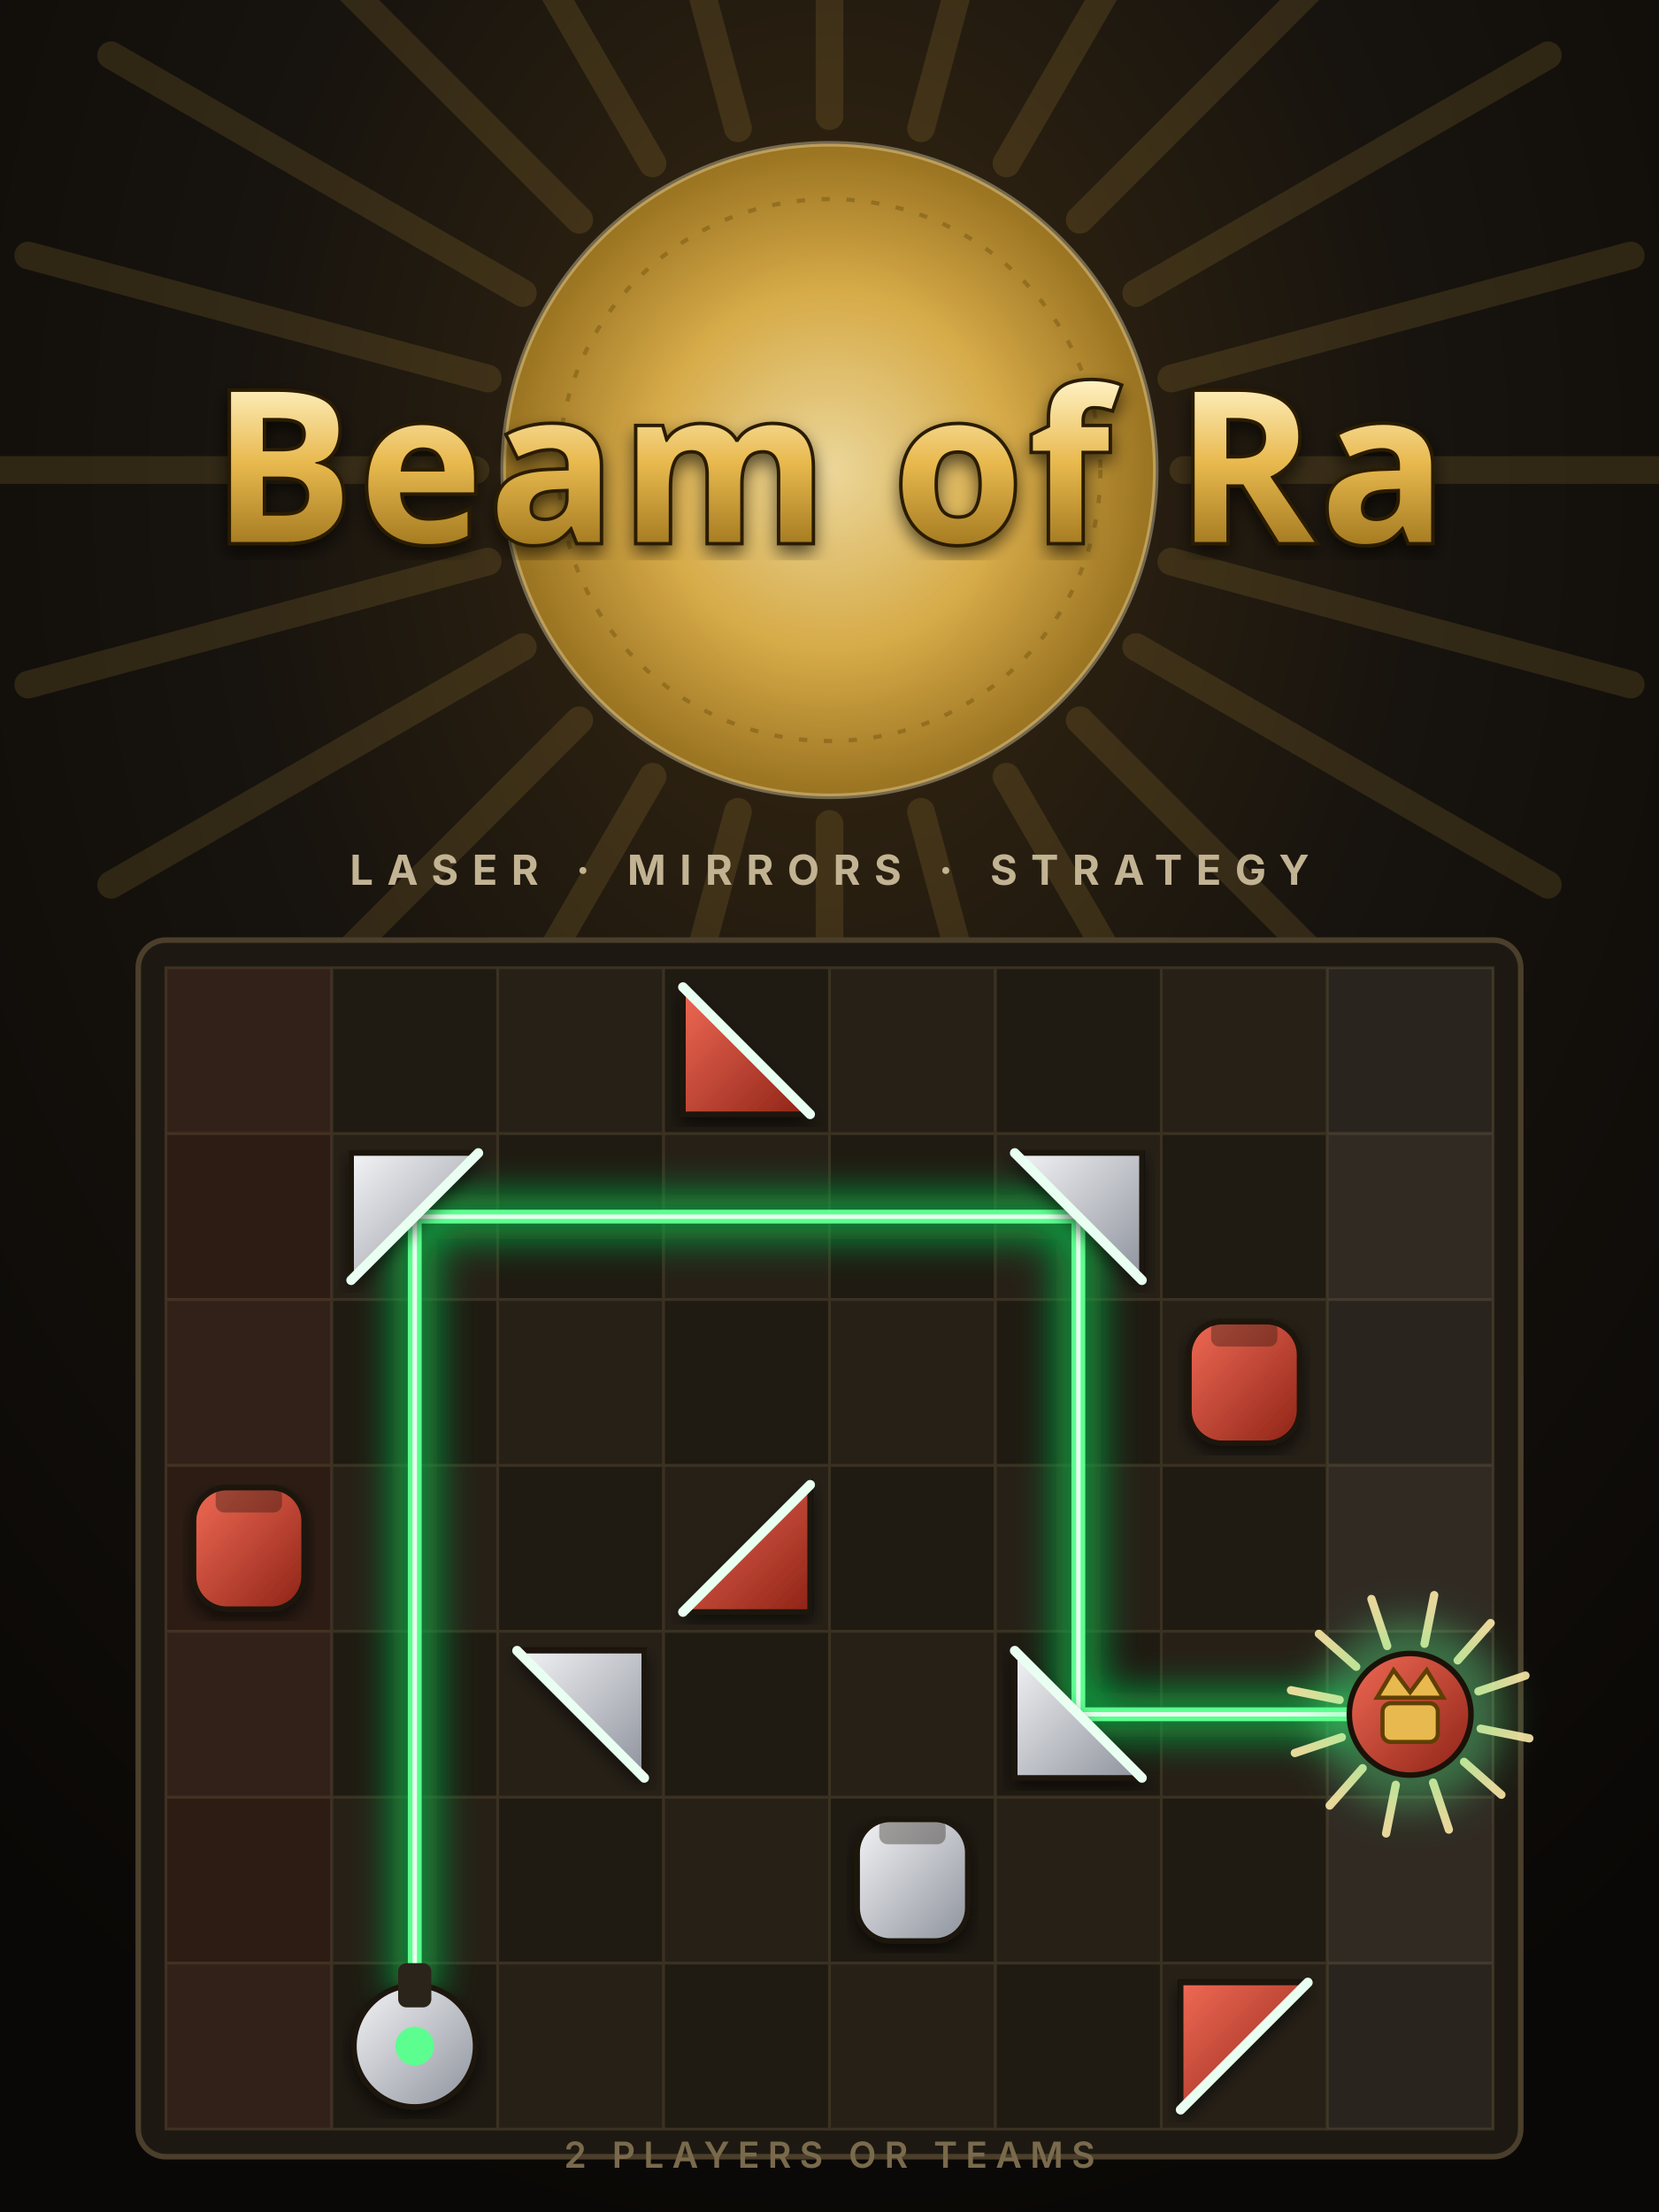
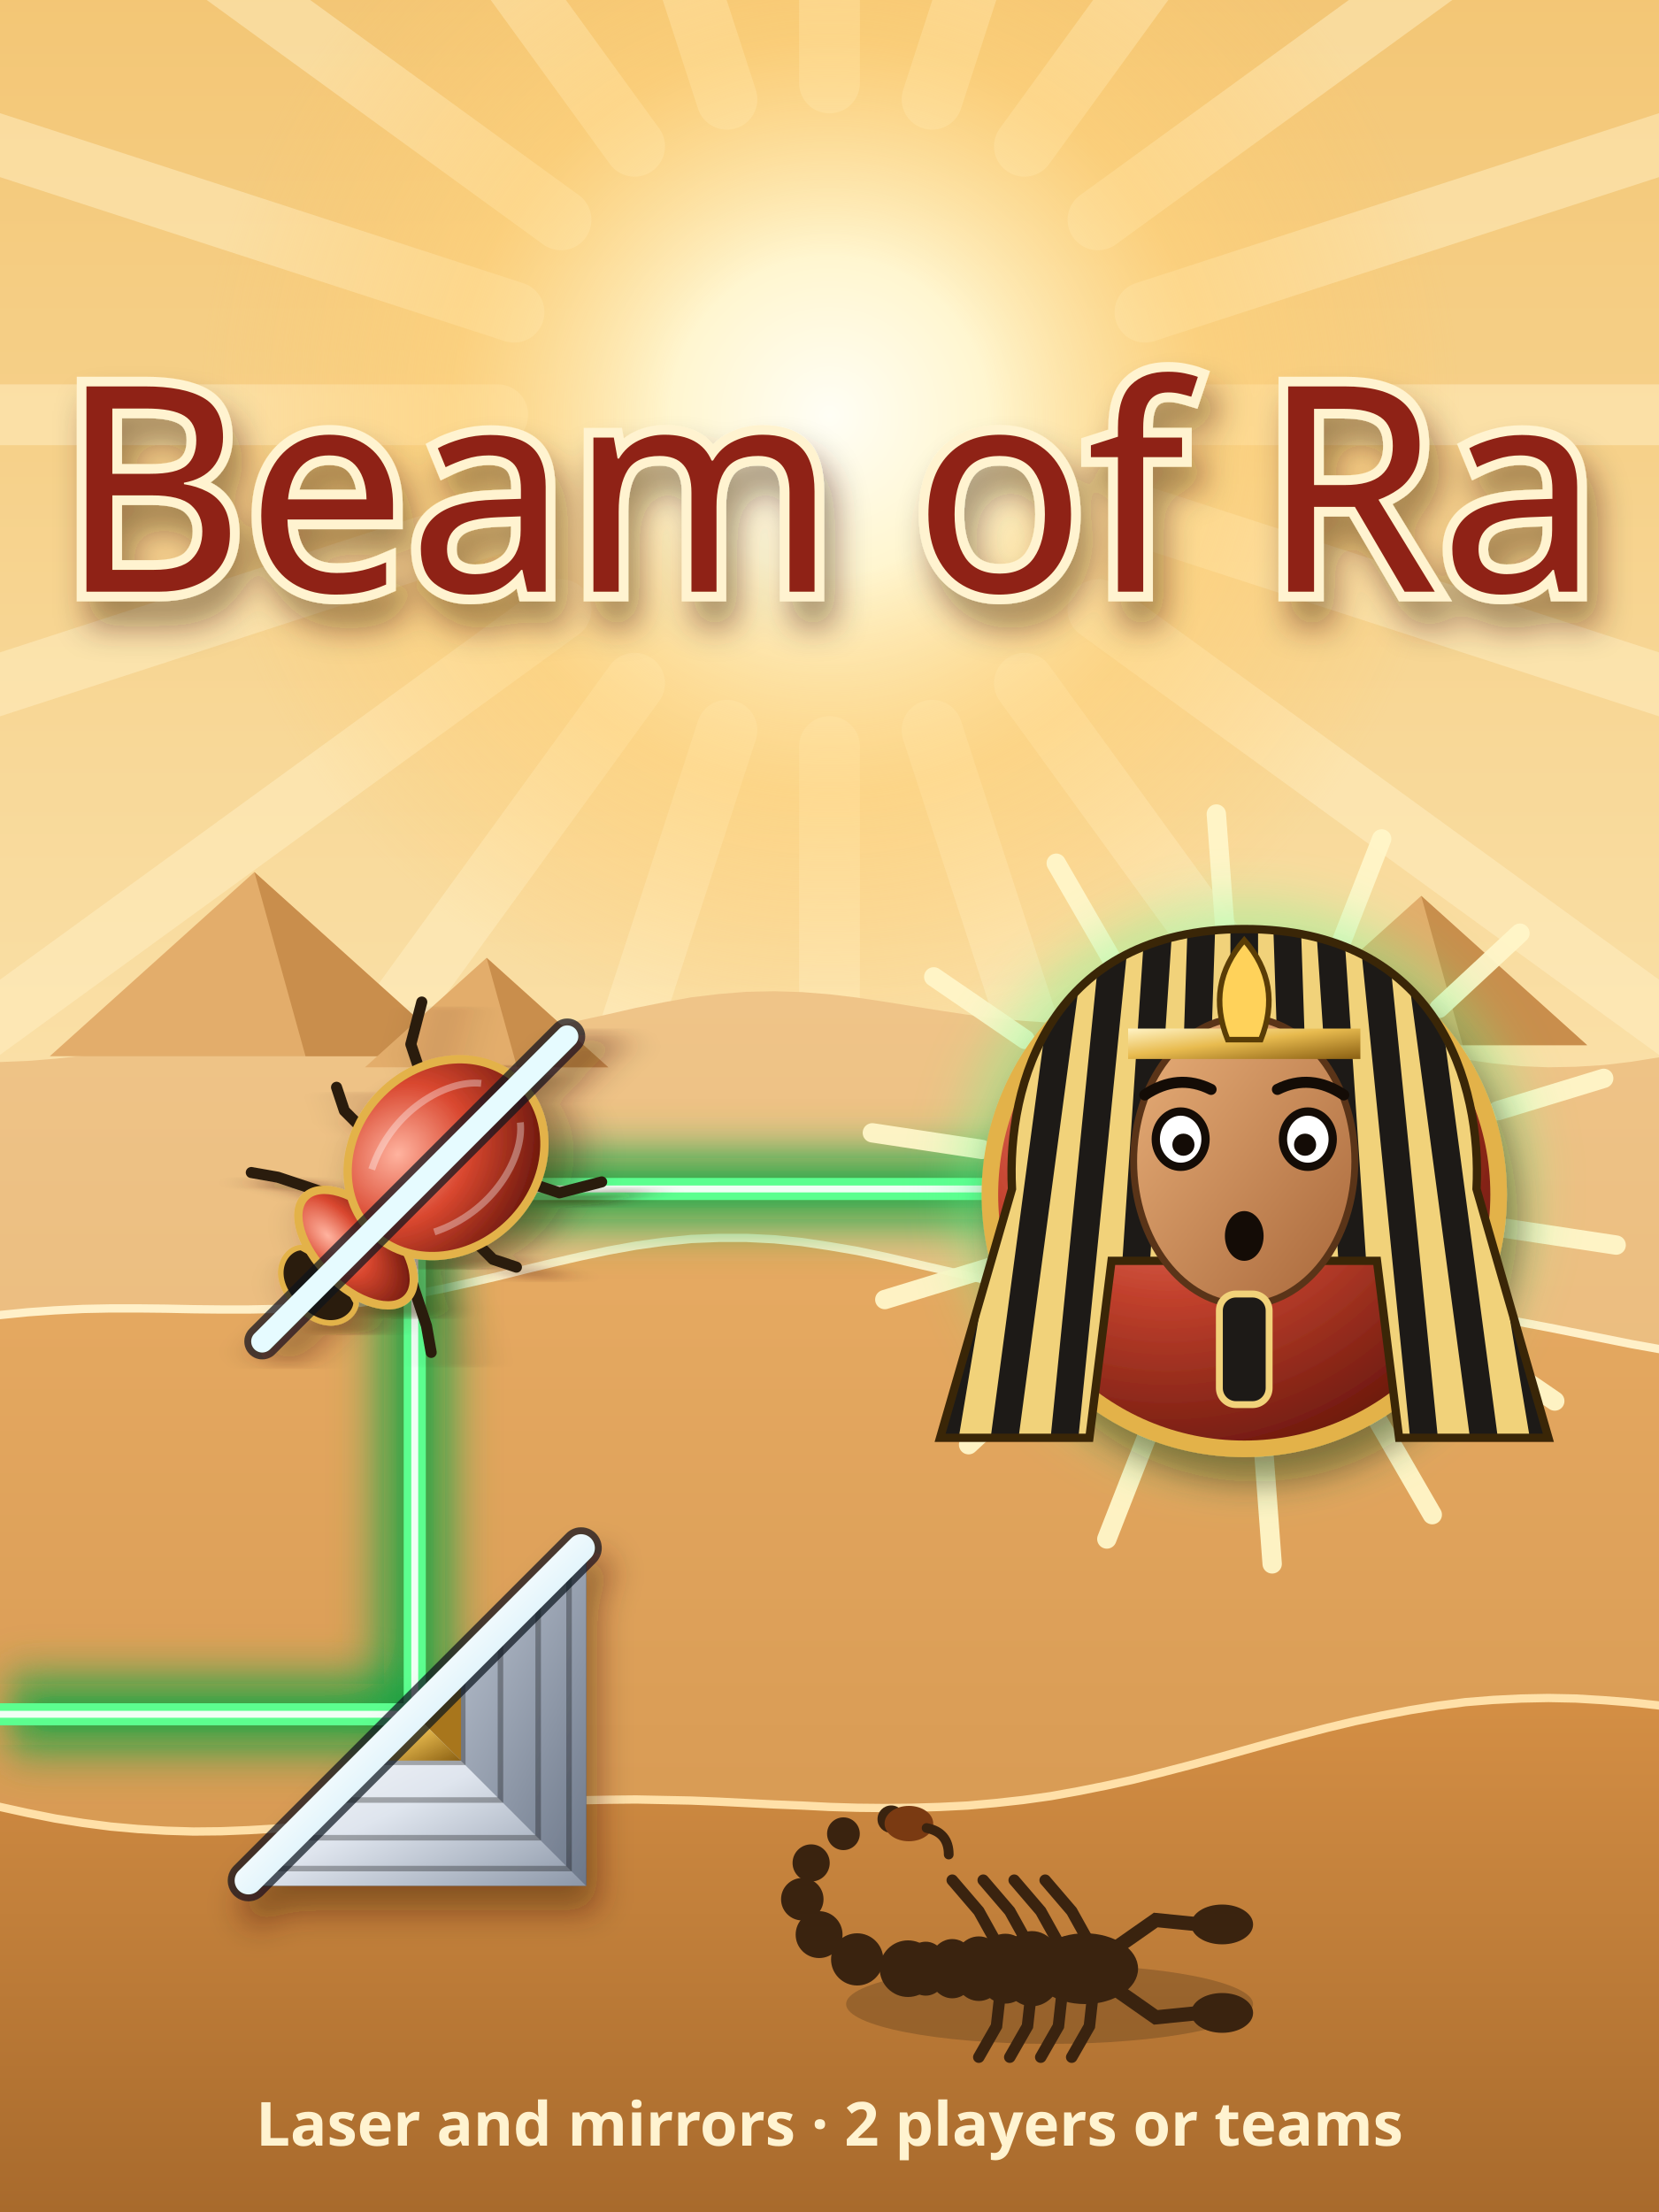
<svg xmlns="http://www.w3.org/2000/svg" viewBox="0 0 600 800" width="600" height="800">
  <defs>
-     <radialGradient id="sky" cx="50%" cy="22%" r="80%">
-       <stop offset="0" stop-color="#3a2a12" />
-       <stop offset=".45" stop-color="#17130e" />
-       <stop offset="1" stop-color="#0a0806" />
+     <linearGradient id="sky" x1="0" y1="0" x2="0" y2="1">
+       <stop offset="0" stop-color="#f3c675" />
+       <stop offset=".55" stop-color="#fbe3ad" />
+       <stop offset="1" stop-color="#fff3d6" />
+     </linearGradient>
+     <radialGradient id="sun" cx="50%" cy="50%" r="50%">
+       <stop offset="0" stop-color="#fffef5" />
+       <stop offset=".25" stop-color="#fff6d0" />
+       <stop offset=".6" stop-color="#ffd27a" stop-opacity=".55" />
+       <stop offset="1" stop-color="#ffc86a" stop-opacity="0" />
    </radialGradient>
-     <radialGradient id="sun" cx="50%" cy="50%" r="50%">
-       <stop offset="0" stop-color="#ffe9a8" />
-       <stop offset=".55" stop-color="#e8b94e" />
-       <stop offset="1" stop-color="#a67c22" />
+     <linearGradient id="d1" x1="0" y1="0" x2="0" y2="1">
+       <stop offset="0" stop-color="#efc488" />
+       <stop offset="1" stop-color="#e2ad6b" />
+     </linearGradient>
+     <linearGradient id="d2" x1="0" y1="0" x2="0" y2="1">
+       <stop offset="0" stop-color="#e6aa62" />
+       <stop offset="1" stop-color="#cf914b" />
+     </linearGradient>
+     <linearGradient id="d3" x1="0" y1="0" x2="0" y2="1">
+       <stop offset="0" stop-color="#d48f45" />
+       <stop offset="1" stop-color="#a86a2c" />
+     </linearGradient>
+     <linearGradient id="lime" x1="0" y1="0" x2="1" y2="1">
+       <stop offset="0" stop-color="#ffffff" />
+       <stop offset=".5" stop-color="#dfe5ee" />
+       <stop offset="1" stop-color="#8c97a8" />
+     </linearGradient>
+     <linearGradient id="limeD" x1="0" y1="0" x2="1" y2="1">
+       <stop offset="0" stop-color="#c9d1dd" />
+       <stop offset="1" stop-color="#6c7789" />
+     </linearGradient>
+     <linearGradient id="gold" x1="0" y1="0" x2="1" y2="1">
+       <stop offset="0" stop-color="#fff3c4" />
+       <stop offset=".45" stop-color="#e8bb4f" />
+       <stop offset="1" stop-color="#8a5f12" />
+     </linearGradient>
+     <linearGradient id="mirror" x1="0" y1="0" x2="1" y2="1">
+       <stop offset="0" stop-color="#a6f1ff" />
+       <stop offset=".4" stop-color="#ffffff" />
+       <stop offset="1" stop-color="#7fd0ee" />
+     </linearGradient>
+     <radialGradient id="shell" cx="35%" cy="30%" r="80%">
+       <stop offset="0" stop-color="#ffb39f" />
+       <stop offset=".45" stop-color="#d9472f" />
+       <stop offset="1" stop-color="#5e1208" />
    </radialGradient>
-     <linearGradient id="goldtxt" x1="0" y1="0" x2="0" y2="1">
-       <stop offset="0" stop-color="#fff1c2" />
-       <stop offset=".5" stop-color="#e8b94e" />
-       <stop offset="1" stop-color="#a67c22" />
-     </linearGradient>
-     <linearGradient id="silver" x1="0" y1="0" x2="1" y2="1">
-       <stop offset="0" stop-color="#f4f4f6" />
-       <stop offset="1" stop-color="#8d929c" />
-     </linearGradient>
-     <linearGradient id="red" x1="0" y1="0" x2="1" y2="1">
-       <stop offset="0" stop-color="#f06a55" />
-       <stop offset="1" stop-color="#8e2316" />
-     </linearGradient>
+     <radialGradient id="plinth" cx="35%" cy="30%" r="80%">
+       <stop offset="0" stop-color="#ff9e86" />
+       <stop offset=".5" stop-color="#c2412d" />
+       <stop offset="1" stop-color="#5e1208" />
+     </radialGradient>
+     <linearGradient id="skin" x1="0" y1="0" x2="1" y2="1">
+       <stop offset="0" stop-color="#e9b07a" />
+       <stop offset="1" stop-color="#a8673a" />
+     </linearGradient>
+     <clipPath id="nemes">
+       <path d="M450 336 C 520 336 536 392 534 430 L 560 520 L 506 520 L 498 456 L 402 456 L 394 520 L 340 520 L 366 430 C 364 392 380 336 450 336 Z" />
+     </clipPath>
    <filter id="glow" x="-50%" y="-50%" width="200%" height="200%">
-       <feGaussianBlur stdDeviation="7" />
+       <feGaussianBlur stdDeviation="9" />
    </filter>
-     <filter id="soft" x="-20%" y="-20%" width="140%" height="140%">
-       <feGaussianBlur stdDeviation="2.5" />
-     </filter>
-     <filter id="drop">
-       <feDropShadow dx="0" dy="3" stdDeviation="3" flood-color="#000" flood-opacity=".6" />
+     <filter id="drop" x="-30%" y="-30%" width="160%" height="170%">
+       <feDropShadow dx="4" dy="9" stdDeviation="6" flood-color="#3a1d05" flood-opacity=".45" />
    </filter>
  </defs>
  <rect width="600" height="800" fill="url(#sky)" />
-   <g stroke="#e8b94e" stroke-opacity=".13" stroke-width="10" stroke-linecap="round">
-     <line x1="428.0" y1="170.0" x2="600.0" y2="170.0" />
-     <line x1="423.6" y1="203.1" x2="589.8" y2="247.6" />
-     <line x1="410.9" y1="234.0" x2="559.8" y2="320.0" />
-     <line x1="390.5" y1="260.5" x2="512.1" y2="382.1" />
-     <line x1="364.0" y1="280.9" x2="450.0" y2="429.8" />
-     <line x1="333.1" y1="293.6" x2="377.6" y2="459.8" />
-     <line x1="300.0" y1="298.0" x2="300.0" y2="470.0" />
-     <line x1="266.9" y1="293.6" x2="222.4" y2="459.8" />
-     <line x1="236.0" y1="280.9" x2="150.0" y2="429.8" />
-     <line x1="209.5" y1="260.5" x2="87.9" y2="382.1" />
-     <line x1="189.1" y1="234.0" x2="40.2" y2="320.0" />
-     <line x1="176.4" y1="203.1" x2="10.2" y2="247.6" />
-     <line x1="172.0" y1="170.0" x2="0.0" y2="170.0" />
-     <line x1="176.4" y1="136.9" x2="10.2" y2="92.4" />
-     <line x1="189.1" y1="106.0" x2="40.2" y2="20.0" />
-     <line x1="209.5" y1="79.5" x2="87.9" y2="-42.1" />
-     <line x1="236.0" y1="59.1" x2="150.0" y2="-89.8" />
-     <line x1="266.9" y1="46.4" x2="222.4" y2="-119.8" />
-     <line x1="300.0" y1="42.0" x2="300.0" y2="-130.0" />
-     <line x1="333.1" y1="46.4" x2="377.6" y2="-119.8" />
-     <line x1="364.0" y1="59.1" x2="450.0" y2="-89.8" />
-     <line x1="390.5" y1="79.5" x2="512.1" y2="-42.1" />
-     <line x1="410.9" y1="106.0" x2="559.8" y2="20.0" />
-     <line x1="423.6" y1="136.9" x2="589.8" y2="92.4" />
-   </g>
-   <circle cx="300" cy="170" r="118" fill="url(#sun)" opacity=".9" />
-   <circle cx="300" cy="170" r="118" fill="none" stroke="#fff1c2" stroke-opacity=".35" stroke-width="2" />
-   <circle cx="300" cy="170" r="98" fill="none" stroke="#5f3f04" stroke-opacity=".35" stroke-width="1.5" stroke-dasharray="3 6" />
+   <g stroke="#fff1c4" stroke-opacity=".5" stroke-width="22" stroke-linecap="round">
+     <line x1="420.0" y1="150.0" x2="820.0" y2="150.0" />
+     <line x1="414.1" y1="187.1" x2="794.5" y2="310.7" />
+     <line x1="397.1" y1="220.5" x2="720.7" y2="455.6" />
+     <line x1="370.5" y1="247.1" x2="605.6" y2="570.7" />
+     <line x1="337.1" y1="264.1" x2="460.7" y2="644.5" />
+     <line x1="300.0" y1="270.0" x2="300.0" y2="670.0" />
+     <line x1="262.9" y1="264.1" x2="139.3" y2="644.5" />
+     <line x1="229.5" y1="247.1" x2="-5.6" y2="570.7" />
+     <line x1="202.9" y1="220.5" x2="-120.7" y2="455.6" />
+     <line x1="185.9" y1="187.1" x2="-194.5" y2="310.7" />
+     <line x1="180.0" y1="150.0" x2="-220.0" y2="150.0" />
+     <line x1="185.9" y1="112.9" x2="-194.5" y2="-10.7" />
+     <line x1="202.9" y1="79.5" x2="-120.7" y2="-155.6" />
+     <line x1="229.5" y1="52.9" x2="-5.6" y2="-270.7" />
+     <line x1="262.9" y1="35.9" x2="139.3" y2="-344.5" />
+     <line x1="300.0" y1="30.0" x2="300.0" y2="-370.0" />
+     <line x1="337.1" y1="35.9" x2="460.7" y2="-344.5" />
+     <line x1="370.5" y1="52.9" x2="605.6" y2="-270.7" />
+     <line x1="397.1" y1="79.5" x2="720.7" y2="-155.6" />
+     <line x1="414.1" y1="112.9" x2="794.5" y2="-10.7" />
+   </g>
+   <circle cx="300" cy="150" r="230" fill="url(#sun)" />
+   <path d="M-10 800 L-10 384.1 L0 384.1 L10 383.7 L20 382.9 L30 381.8 L40 380.6 L50 379.4 L60 378.3 L70 377.4 L80 376.8 L90 376.5 L100 376.5 L110 376.6 L120 376.9 L130 377.1 L140 377.3 L150 377.2 L160 376.8 L170 376.0 L180 374.8 L190 373.1 L200 371.2 L210 369.0 L220 366.8 L230 364.5 L240 362.5 L250 360.7 L260 359.5 L270 358.7 L280 358.5 L290 358.8 L300 359.6 L310 360.8 L320 362.3 L330 363.9 L340 365.5 L350 367.0 L360 368.3 L370 369.2 L380 369.9 L390 370.2 L400 370.3 L410 370.3 L420 370.2 L430 370.1 L440 370.2 L450 370.6 L460 371.4 L470 372.5 L480 373.9 L490 375.6 L500 377.6 L510 379.6 L520 381.5 L530 383.2 L540 384.6 L550 385.6 L560 386.0 L570 385.8 L580 385.2 L590 384.0 L600 382.4 L610 380.5 L610 800 Z" fill="url(#d1)" />
+   <path d="M18 382 L92 315.4 L166 382 Z" fill="#e3ad6b" />
+   <path d="M92 315.4 L166 382 L110.5 382 Z" fill="#c98e4c" />
+   <path d="M132 386 L176 346.4 L220 386 Z" fill="#e3ad6b" />
+   <path d="M176 346.4 L220 386 L187.0 386 Z" fill="#c98e4c" />
+   <path d="M454 378 L514 324.0 L574 378 Z" fill="#e3ad6b" />
+   <path d="M514 324.0 L574 378 L529.0 378 Z" fill="#c98e4c" />
+   <path d="M-10 800 L-10 476.8 L0 475.6 L10 474.6 L20 473.9 L30 473.4 L40 473.2 L50 473.2 L60 473.3 L70 473.5 L80 473.6 L90 473.6 L100 473.4 L110 473.0 L120 472.3 L130 471.2 L140 469.8 L150 468.1 L160 466.1 L170 463.9 L180 461.6 L190 459.1 L200 456.7 L210 454.4 L220 452.3 L230 450.5 L240 449.1 L250 448.1 L260 447.7 L270 447.7 L280 448.2 L290 449.2 L300 450.7 L310 452.4 L320 454.5 L330 456.8 L340 459.1 L350 461.4 L360 463.7 L370 465.7 L380 467.6 L390 469.1 L400 470.3 L410 471.2 L420 471.8 L430 472.1 L440 472.2 L450 472.2 L460 472.1 L470 471.9 L480 471.9 L490 472.0 L500 472.4 L510 473.0 L520 473.9 L530 475.1 L540 476.5 L550 478.2 L560 480.1 L570 482.1 L580 484.1 L590 486.1 L600 487.9 L610 489.4 L610 800 Z" fill="url(#d2)" />
+   <path d="M-10 476.8 L0 475.6 L10 474.6 L20 473.9 L30 473.4 L40 473.2 L50 473.2 L60 473.3 L70 473.5 L80 473.6 L90 473.6 L100 473.4 L110 473.0 L120 472.3 L130 471.2 L140 469.8 L150 468.1 L160 466.1 L170 463.9 L180 461.6 L190 459.1 L200 456.7 L210 454.4 L220 452.3 L230 450.5 L240 449.1 L250 448.1 L260 447.7 L270 447.7 L280 448.2 L290 449.2 L300 450.7 L310 452.4 L320 454.5 L330 456.8 L340 459.1 L350 461.4 L360 463.7 L370 465.7 L380 467.6 L390 469.1 L400 470.3 L410 471.2 L420 471.8 L430 472.1 L440 472.2 L450 472.2 L460 472.1 L470 471.9 L480 471.9 L490 472.0 L500 472.4 L510 473.0 L520 473.9 L530 475.1 L540 476.5 L550 478.2 L560 480.1 L570 482.1 L580 484.1 L590 486.1 L600 487.9 L610 489.4" fill="none" stroke="#fff0c8" stroke-width="3" />
+   <path d="M-10 800 L-10 651.1 L0 653.5 L10 655.7 L20 657.7 L30 659.3 L40 660.6 L50 661.5 L60 662.1 L70 662.4 L80 662.3 L90 661.9 L100 661.3 L110 660.5 L120 659.5 L130 658.4 L140 657.2 L150 656.1 L160 654.9 L170 653.9 L180 652.9 L190 652.2 L200 651.5 L210 651.1 L220 650.9 L230 650.8 L240 651.0 L250 651.2 L260 651.6 L270 652.1 L280 652.6 L290 653.0 L300 653.5 L310 653.8 L320 653.9 L330 653.8 L340 653.5 L350 653.0 L360 652.1 L370 651.0 L380 649.6 L390 647.8 L400 645.8 L410 643.6 L420 641.1 L430 638.5 L440 635.8 L450 633.0 L460 630.2 L470 627.5 L480 624.9 L490 622.5 L500 620.4 L510 618.5 L520 616.9 L530 615.6 L540 614.8 L550 614.3 L560 614.1 L570 614.3 L580 614.9 L590 615.7 L600 616.8 L610 618.1 L610 800 Z" fill="url(#d3)" />
+   <path d="M-10 651.1 L0 653.5 L10 655.7 L20 657.7 L30 659.3 L40 660.6 L50 661.5 L60 662.1 L70 662.4 L80 662.3 L90 661.9 L100 661.3 L110 660.5 L120 659.5 L130 658.4 L140 657.2 L150 656.1 L160 654.9 L170 653.9 L180 652.9 L190 652.2 L200 651.5 L210 651.1 L220 650.9 L230 650.8 L240 651.0 L250 651.2 L260 651.6 L270 652.1 L280 652.6 L290 653.0 L300 653.5 L310 653.8 L320 653.9 L330 653.8 L340 653.5 L350 653.0 L360 652.1 L370 651.0 L380 649.6 L390 647.8 L400 645.8 L410 643.6 L420 641.1 L430 638.5 L440 635.8 L450 633.0 L460 630.2 L470 627.5 L480 624.9 L490 622.5 L500 620.4 L510 618.5 L520 616.9 L530 615.6 L540 614.8 L550 614.3 L560 614.1 L570 614.3 L580 614.9 L590 615.7 L600 616.8 L610 618.1" fill="none" stroke="#ffe0a8" stroke-width="3" />
+   <text x="300" y="214" text-anchor="middle" font-family="Rakkas" font-size="104" fill="#8f2412" stroke="#fff3d0" stroke-width="7" paint-order="stroke" filter="url(#drop)">Beam of Ra</text>
+   <polyline points="-10,620 150,620 150,430 392,430" fill="none" stroke="#0aa543" stroke-width="22" stroke-linejoin="round" filter="url(#glow)" />
+   <polyline points="-10,620 150,620 150,430 392,430" fill="none" stroke="#5cff8f" stroke-width="8" stroke-linejoin="round" />
+   <polyline points="-10,620 150,620 150,430 392,430" fill="none" stroke="#f0fff4" stroke-width="2.5" stroke-linejoin="round" />
  <g filter="url(#drop)">
-     <text x="300" y="196" text-anchor="middle" font-family="Cinzel" font-weight="900" font-size="76" fill="url(#goldtxt)" stroke="#2b1d06" stroke-width="2.5" paint-order="stroke" letter-spacing="2">Beam of Ra</text>
-   </g>
-   <text x="300" y="320" text-anchor="middle" font-family="Inter" font-weight="700" font-size="15" letter-spacing="5" fill="#c2b393">LASER · MIRRORS · STRATEGY</text>
-   <rect x="50" y="340" width="500" height="440" rx="10" fill="#1d1912" stroke="#4b3f2c" stroke-width="2" />
-   <rect x="60" y="350" width="60" height="60" fill="#262017" stroke="#3a3122" stroke-width="1" />
-   <rect x="120" y="350" width="60" height="60" fill="#1f1a12" stroke="#3a3122" stroke-width="1" />
-   <rect x="180" y="350" width="60" height="60" fill="#262017" stroke="#3a3122" stroke-width="1" />
-   <rect x="240" y="350" width="60" height="60" fill="#1f1a12" stroke="#3a3122" stroke-width="1" />
-   <rect x="300" y="350" width="60" height="60" fill="#262017" stroke="#3a3122" stroke-width="1" />
-   <rect x="360" y="350" width="60" height="60" fill="#1f1a12" stroke="#3a3122" stroke-width="1" />
-   <rect x="420" y="350" width="60" height="60" fill="#262017" stroke="#3a3122" stroke-width="1" />
-   <rect x="480" y="350" width="60" height="60" fill="#1f1a12" stroke="#3a3122" stroke-width="1" />
-   <rect x="60" y="410" width="60" height="60" fill="#1f1a12" stroke="#3a3122" stroke-width="1" />
-   <rect x="120" y="410" width="60" height="60" fill="#262017" stroke="#3a3122" stroke-width="1" />
-   <rect x="180" y="410" width="60" height="60" fill="#1f1a12" stroke="#3a3122" stroke-width="1" />
-   <rect x="240" y="410" width="60" height="60" fill="#262017" stroke="#3a3122" stroke-width="1" />
-   <rect x="300" y="410" width="60" height="60" fill="#1f1a12" stroke="#3a3122" stroke-width="1" />
-   <rect x="360" y="410" width="60" height="60" fill="#262017" stroke="#3a3122" stroke-width="1" />
-   <rect x="420" y="410" width="60" height="60" fill="#1f1a12" stroke="#3a3122" stroke-width="1" />
-   <rect x="480" y="410" width="60" height="60" fill="#262017" stroke="#3a3122" stroke-width="1" />
-   <rect x="60" y="470" width="60" height="60" fill="#262017" stroke="#3a3122" stroke-width="1" />
-   <rect x="120" y="470" width="60" height="60" fill="#1f1a12" stroke="#3a3122" stroke-width="1" />
-   <rect x="180" y="470" width="60" height="60" fill="#262017" stroke="#3a3122" stroke-width="1" />
-   <rect x="240" y="470" width="60" height="60" fill="#1f1a12" stroke="#3a3122" stroke-width="1" />
-   <rect x="300" y="470" width="60" height="60" fill="#262017" stroke="#3a3122" stroke-width="1" />
-   <rect x="360" y="470" width="60" height="60" fill="#1f1a12" stroke="#3a3122" stroke-width="1" />
-   <rect x="420" y="470" width="60" height="60" fill="#262017" stroke="#3a3122" stroke-width="1" />
-   <rect x="480" y="470" width="60" height="60" fill="#1f1a12" stroke="#3a3122" stroke-width="1" />
-   <rect x="60" y="530" width="60" height="60" fill="#1f1a12" stroke="#3a3122" stroke-width="1" />
-   <rect x="120" y="530" width="60" height="60" fill="#262017" stroke="#3a3122" stroke-width="1" />
-   <rect x="180" y="530" width="60" height="60" fill="#1f1a12" stroke="#3a3122" stroke-width="1" />
-   <rect x="240" y="530" width="60" height="60" fill="#262017" stroke="#3a3122" stroke-width="1" />
-   <rect x="300" y="530" width="60" height="60" fill="#1f1a12" stroke="#3a3122" stroke-width="1" />
-   <rect x="360" y="530" width="60" height="60" fill="#262017" stroke="#3a3122" stroke-width="1" />
-   <rect x="420" y="530" width="60" height="60" fill="#1f1a12" stroke="#3a3122" stroke-width="1" />
-   <rect x="480" y="530" width="60" height="60" fill="#262017" stroke="#3a3122" stroke-width="1" />
-   <rect x="60" y="590" width="60" height="60" fill="#262017" stroke="#3a3122" stroke-width="1" />
-   <rect x="120" y="590" width="60" height="60" fill="#1f1a12" stroke="#3a3122" stroke-width="1" />
-   <rect x="180" y="590" width="60" height="60" fill="#262017" stroke="#3a3122" stroke-width="1" />
-   <rect x="240" y="590" width="60" height="60" fill="#1f1a12" stroke="#3a3122" stroke-width="1" />
-   <rect x="300" y="590" width="60" height="60" fill="#262017" stroke="#3a3122" stroke-width="1" />
-   <rect x="360" y="590" width="60" height="60" fill="#1f1a12" stroke="#3a3122" stroke-width="1" />
-   <rect x="420" y="590" width="60" height="60" fill="#262017" stroke="#3a3122" stroke-width="1" />
-   <rect x="480" y="590" width="60" height="60" fill="#1f1a12" stroke="#3a3122" stroke-width="1" />
-   <rect x="60" y="650" width="60" height="60" fill="#1f1a12" stroke="#3a3122" stroke-width="1" />
-   <rect x="120" y="650" width="60" height="60" fill="#262017" stroke="#3a3122" stroke-width="1" />
-   <rect x="180" y="650" width="60" height="60" fill="#1f1a12" stroke="#3a3122" stroke-width="1" />
-   <rect x="240" y="650" width="60" height="60" fill="#262017" stroke="#3a3122" stroke-width="1" />
-   <rect x="300" y="650" width="60" height="60" fill="#1f1a12" stroke="#3a3122" stroke-width="1" />
-   <rect x="360" y="650" width="60" height="60" fill="#262017" stroke="#3a3122" stroke-width="1" />
-   <rect x="420" y="650" width="60" height="60" fill="#1f1a12" stroke="#3a3122" stroke-width="1" />
-   <rect x="480" y="650" width="60" height="60" fill="#262017" stroke="#3a3122" stroke-width="1" />
-   <rect x="60" y="710" width="60" height="60" fill="#262017" stroke="#3a3122" stroke-width="1" />
-   <rect x="120" y="710" width="60" height="60" fill="#1f1a12" stroke="#3a3122" stroke-width="1" />
-   <rect x="180" y="710" width="60" height="60" fill="#262017" stroke="#3a3122" stroke-width="1" />
-   <rect x="240" y="710" width="60" height="60" fill="#1f1a12" stroke="#3a3122" stroke-width="1" />
-   <rect x="300" y="710" width="60" height="60" fill="#262017" stroke="#3a3122" stroke-width="1" />
-   <rect x="360" y="710" width="60" height="60" fill="#1f1a12" stroke="#3a3122" stroke-width="1" />
-   <rect x="420" y="710" width="60" height="60" fill="#262017" stroke="#3a3122" stroke-width="1" />
-   <rect x="480" y="710" width="60" height="60" fill="#1f1a12" stroke="#3a3122" stroke-width="1" />
-   <rect x="60" y="350" width="60" height="420" fill="#c0392b" opacity=".08" />
-   <rect x="480" y="350" width="60" height="420" fill="#cfd4dc" opacity=".06" />
-   <polyline points="150.0,722.0 150.0,440.0 390.0,440.0 390.0,620.0 494.0,620.0" fill="none" stroke="#0aa543" stroke-width="16" stroke-linejoin="round" filter="url(#glow)" opacity=".9" />
-   <polyline points="150.0,722.0 150.0,440.0 390.0,440.0 390.0,620.0 494.0,620.0" fill="none" stroke="#5cff8f" stroke-width="5" stroke-linejoin="round" />
-   <polyline points="150.0,722.0 150.0,440.0 390.0,440.0 390.0,620.0 494.0,620.0" fill="none" stroke="#eafff0" stroke-width="1.6" stroke-linejoin="round" />
-   <polygon points="127.0,417.0 173.0,417.0 127.0,463.0" fill="url(#silver)" stroke="#1a1208" stroke-width="2" filter="url(#drop)" />
-   <line x1="173.0" y1="417.0" x2="127.0" y2="463.0" stroke="#e9fff1" stroke-width="3.5" stroke-linecap="round" />
-   <polygon points="367.0,417.0 413.0,417.0 413.0,463.0" fill="url(#silver)" stroke="#1a1208" stroke-width="2" filter="url(#drop)" />
-   <line x1="367.0" y1="417.0" x2="413.0" y2="463.0" stroke="#e9fff1" stroke-width="3.5" stroke-linecap="round" />
-   <polygon points="367.0,597.0 367.0,643.0 413.0,643.0" fill="url(#silver)" stroke="#1a1208" stroke-width="2" filter="url(#drop)" />
-   <line x1="367.0" y1="597.0" x2="413.0" y2="643.0" stroke="#e9fff1" stroke-width="3.5" stroke-linecap="round" />
-   <polygon points="293.0,537.0 293.0,583.0 247.0,583.0" fill="url(#red)" stroke="#1a1208" stroke-width="2" filter="url(#drop)" />
-   <line x1="293.0" y1="537.0" x2="247.0" y2="583.0" stroke="#e9fff1" stroke-width="3.5" stroke-linecap="round" />
-   <polygon points="427.0,717.0 473.0,717.0 427.0,763.0" fill="url(#red)" stroke="#1a1208" stroke-width="2" filter="url(#drop)" />
-   <line x1="473.0" y1="717.0" x2="427.0" y2="763.0" stroke="#e9fff1" stroke-width="3.5" stroke-linecap="round" />
-   <polygon points="187.0,597.0 233.0,597.0 233.0,643.0" fill="url(#silver)" stroke="#1a1208" stroke-width="2" filter="url(#drop)" />
-   <line x1="187.0" y1="597.0" x2="233.0" y2="643.0" stroke="#e9fff1" stroke-width="3.5" stroke-linecap="round" />
-   <polygon points="247.0,357.0 247.0,403.0 293.0,403.0" fill="url(#red)" stroke="#1a1208" stroke-width="2" filter="url(#drop)" />
-   <line x1="247.0" y1="357.0" x2="293.0" y2="403.0" stroke="#e9fff1" stroke-width="3.5" stroke-linecap="round" />
-   <rect x="310.0" y="658.0" width="40" height="44" rx="12" fill="url(#silver)" stroke="#1a1208" stroke-width="2" filter="url(#drop)" />
-   <rect x="318.0" y="658.0" width="24" height="9" rx="3" fill="#1a1208" opacity=".35" />
-   <rect x="430.0" y="478.0" width="40" height="44" rx="12" fill="url(#red)" stroke="#1a1208" stroke-width="2" filter="url(#drop)" />
-   <rect x="438.0" y="478.0" width="24" height="9" rx="3" fill="#1a1208" opacity=".35" />
-   <rect x="70.0" y="538.0" width="40" height="44" rx="12" fill="url(#red)" stroke="#1a1208" stroke-width="2" filter="url(#drop)" />
-   <rect x="78.0" y="538.0" width="24" height="9" rx="3" fill="#1a1208" opacity=".35" />
-   <circle cx="150.0" cy="740.0" r="22" fill="url(#silver)" stroke="#1a1208" stroke-width="2" filter="url(#drop)" />
-   <rect x="144.0" y="710.0" width="12" height="16" rx="3" fill="#2b241a" />
-   <circle cx="150.0" cy="740.0" r="7" fill="#5cff8f" />
-   <g stroke="#ffe9a8" stroke-width="3" stroke-linecap="round" opacity=".9">
-     <line x1="535.5" y1="625.2" x2="553.1" y2="628.7" />
-     <line x1="529.5" y1="637.2" x2="543.0" y2="649.1" />
-     <line x1="518.3" y1="644.7" x2="524.0" y2="661.7" />
-     <line x1="504.8" y1="645.5" x2="501.3" y2="663.1" />
-     <line x1="492.8" y1="639.5" x2="480.9" y2="653.0" />
-     <line x1="485.3" y1="628.3" x2="468.3" y2="634.0" />
-     <line x1="484.5" y1="614.8" x2="466.9" y2="611.3" />
-     <line x1="490.5" y1="602.8" x2="477.0" y2="590.9" />
-     <line x1="501.7" y1="595.3" x2="496.0" y2="578.3" />
-     <line x1="515.2" y1="594.5" x2="518.7" y2="576.9" />
-     <line x1="527.2" y1="600.5" x2="539.1" y2="587.0" />
-     <line x1="534.7" y1="611.7" x2="551.7" y2="606.0" />
-   </g>
-   <circle cx="510.0" cy="620.0" r="34" fill="#5cff8f" opacity=".35" filter="url(#glow)" />
-   <circle cx="510.0" cy="620.0" r="22" fill="url(#red)" stroke="#1a1208" stroke-width="2" />
-   <path d="M498.0 614.0 L504.0 604.0 L510.0 612.0 L516.0 604.0 L522.0 614.0 Z" fill="#e8b94e" stroke="#5f3f04" stroke-width="1.5" />
-   <rect x="500.0" y="616.0" width="20" height="14" rx="3" fill="#e8b94e" stroke="#5f3f04" stroke-width="1.5" />
-   <text x="300" y="784" text-anchor="middle" font-family="Inter" font-weight="600" font-size="13" letter-spacing="3" fill="#7a6a4c">2 PLAYERS OR TEAMS</text>
+     <path d="M212 558 L212 682 L88 682 Z" fill="#3d4757" />
+     <path d="M212 558 L150 620 L212 682 Z" fill="url(#limeD)" />
+     <path d="M212 682 L150 620 L88 682 Z" fill="url(#lime)" />
+     <path d="M167.36 602.64 L167.36 637.36 L132.64 637.36" fill="none" stroke="#000" stroke-opacity=".3" stroke-width="2" />
+     <path d="M181.0 589.0 L181.0 651.0 L119.0 651.0" fill="none" stroke="#000" stroke-opacity=".3" stroke-width="2" />
+     <path d="M194.64 575.36 L194.64 664.64 L105.36 664.64" fill="none" stroke="#000" stroke-opacity=".3" stroke-width="2" />
+     <path d="M205.8 564.2 L205.8 675.8 L94.2 675.8" fill="none" stroke="#000" stroke-opacity=".3" stroke-width="2" />
+     <path d="M166.74 603.26 L150 620 L166.74 636.74 Z" fill="#a8761c" />
+     <path d="M166.74 636.74 L150 620 L133.26 636.74 Z" fill="url(#gold)" />
+     <line x1="210.14" y1="559.86" x2="89.86" y2="680.14" stroke="#0a141e" stroke-opacity=".7" stroke-width="15" stroke-linecap="round" />
+     <line x1="210.14" y1="559.86" x2="89.86" y2="680.14" stroke="url(#mirror)" stroke-width="10" stroke-linecap="round" />
+   </g>
+   <g transform="translate(150 430) rotate(-45)" filter="url(#drop)">
+     <path d="M-24 -22 L-32.0 -38 L-37.6 -46" fill="none" stroke="#2b1a0c" stroke-width="4" stroke-linecap="round" stroke-linejoin="round" />
+     <path d="M-24 22 L-32.0 38 L-37.6 46" fill="none" stroke="#2b1a0c" stroke-width="4" stroke-linecap="round" stroke-linejoin="round" />
+     <path d="M2 -22 L2.0 -38 L6.0 -46" fill="none" stroke="#2b1a0c" stroke-width="4" stroke-linecap="round" stroke-linejoin="round" />
+     <path d="M2 22 L2.0 38 L6.0 46" fill="none" stroke="#2b1a0c" stroke-width="4" stroke-linecap="round" stroke-linejoin="round" />
+     <path d="M28 -22 L36.0 -38 L49.6 -46" fill="none" stroke="#2b1a0c" stroke-width="4" stroke-linecap="round" stroke-linejoin="round" />
+     <path d="M28 22 L36.0 38 L49.6 46" fill="none" stroke="#2b1a0c" stroke-width="4" stroke-linecap="round" stroke-linejoin="round" />
+     <path d="M-60 0 C -60 -16 -48 -18 -44 -14 L -40 0 L -44 14 C -48 18 -60 16 -60 0 Z" fill="#2a1d0e" stroke="#e3b24a" stroke-width="2" />
+     <ellipse cx="-30" cy="0" rx="14" ry="26" fill="url(#shell)" stroke="#e3b24a" stroke-width="3" />
+     <ellipse cx="16" cy="0" rx="38" ry="33" fill="url(#shell)" stroke="#e3b24a" stroke-width="3" />
+     <path d="M-6 -16 C 14 -26 36 -20 44 -10 M-6 16 C 14 26 36 20 44 10" fill="none" stroke="#fff" stroke-opacity=".35" stroke-width="2.5" />
+     <line x1="-78" y1="0" x2="78" y2="0" stroke="#0a141e" stroke-opacity=".7" stroke-width="13" stroke-linecap="round" />
+     <line x1="-78" y1="0" x2="78" y2="0" stroke="#e6fbff" stroke-width="8" stroke-linecap="round" />
+   </g>
+   <g stroke="#fff6c8" stroke-width="7" stroke-linecap="round" opacity=".95">
+     <line x1="544.9" y1="444.3" x2="584.5" y2="450.3" />
+     <line x1="529.3" y1="484.1" x2="562.3" y2="506.7" />
+     <line x1="498.0" y1="513.2" x2="518.0" y2="547.8" />
+     <line x1="457.1" y1="525.7" x2="460.1" y2="565.6" />
+     <line x1="414.9" y1="519.3" x2="400.3" y2="556.6" />
+     <line x1="379.6" y1="495.3" x2="350.3" y2="522.5" />
+     <line x1="358.3" y1="458.3" x2="320.0" y2="470.0" />
+     <line x1="355.1" y1="415.7" x2="315.5" y2="409.7" />
+     <line x1="370.7" y1="375.9" x2="337.7" y2="353.3" />
+     <line x1="402.0" y1="346.8" x2="382.0" y2="312.2" />
+     <line x1="442.9" y1="334.3" x2="439.9" y2="294.4" />
+     <line x1="485.1" y1="340.7" x2="499.7" y2="303.4" />
+     <line x1="520.4" y1="364.7" x2="549.7" y2="337.5" />
+     <line x1="541.7" y1="401.7" x2="580.0" y2="390.0" />
+   </g>
+   <circle cx="450" cy="430" r="104" fill="#5cff8f" opacity=".35" filter="url(#glow)" />
+   <circle cx="450" cy="432" r="92" fill="url(#plinth)" stroke="#e3b24a" stroke-width="6" filter="url(#drop)" />
+   <path d="M450 336 C 520 336 536 392 534 430 L 560 520 L 506 520 L 498 456 L 402 456 L 394 520 L 340 520 L 366 430 C 364 392 380 336 450 336 Z" fill="#f1d27a" />
+   <g clip-path="url(#nemes)" stroke="#1d1a17" stroke-width="10">
+     <line x1="330" y1="320" x2="274" y2="530" />
+     <line x1="345" y1="320" x2="296" y2="530" />
+     <line x1="360" y1="320" x2="318" y2="530" />
+     <line x1="375" y1="320" x2="340" y2="530" />
+     <line x1="390" y1="320" x2="362" y2="530" />
+     <line x1="405" y1="320" x2="384" y2="530" />
+     <line x1="420" y1="320" x2="406" y2="530" />
+     <line x1="435" y1="320" x2="428" y2="530" />
+     <line x1="450" y1="320" x2="450" y2="530" />
+     <line x1="465" y1="320" x2="472" y2="530" />
+     <line x1="480" y1="320" x2="494" y2="530" />
+     <line x1="495" y1="320" x2="516" y2="530" />
+     <line x1="510" y1="320" x2="538" y2="530" />
+     <line x1="525" y1="320" x2="560" y2="530" />
+     <line x1="540" y1="320" x2="582" y2="530" />
+     <line x1="555" y1="320" x2="604" y2="530" />
+     <line x1="570" y1="320" x2="626" y2="530" />
+   </g>
+   <path d="M450 336 C 520 336 536 392 534 430 L 560 520 L 506 520 L 498 456 L 402 456 L 394 520 L 340 520 L 366 430 C 364 392 380 336 450 336 Z" fill="none" stroke="#3a2607" stroke-width="3" />
+   <ellipse cx="450" cy="420" rx="40" ry="52" fill="url(#skin)" stroke="#5a3418" stroke-width="2.5" />
+   <rect x="408" y="372" width="84" height="11" fill="url(#gold)" />
+   <path d="M450 340 Q 464 356 456 376 L 444 376 Q 436 356 450 340 Z" fill="#ffd25a" stroke="#5a3d06" stroke-width="2" />
+   <g stroke="#140c06" stroke-width="4" stroke-linecap="round" fill="none">
+     <path d="M414 396 Q 426 388 438 394" />
+     <path d="M462 394 Q 474 388 486 396" />
+   </g>
+   <g fill="#fff" stroke="#140c06" stroke-width="3">
+     <ellipse cx="427" cy="412" rx="9" ry="10" />
+     <ellipse cx="473" cy="412" rx="9" ry="10" />
+   </g>
+   <g fill="#140c06">
+     <circle cx="428" cy="414" r="4" />
+     <circle cx="472" cy="414" r="4" />
+     <ellipse cx="450" cy="447" rx="7" ry="9" />
+   </g>
+   <rect x="441" y="468" width="18" height="40" rx="6" fill="#1d1a17" stroke="#f1d27a" stroke-width="2.5" />
+   <g transform="translate(386 712) scale(1.6)" fill="#3a230f" stroke="#3a230f" stroke-linecap="round">
+     <ellipse cx="-4" cy="8" rx="46" ry="9" fill="#000" fill-opacity=".18" stroke="none" />
+     <path d="M6 -4 L1 -13 L-5 -20" fill="none" stroke-width="2.6" />
+     <path d="M6 4 L5 13 L1 20" fill="none" stroke-width="2.6" />
+     <path d="M-1 -4 L-6 -13 L-12 -20" fill="none" stroke-width="2.6" />
+     <path d="M-1 4 L-2 13 L-6 20" fill="none" stroke-width="2.6" />
+     <path d="M-8 -4 L-13 -13 L-19 -20" fill="none" stroke-width="2.6" />
+     <path d="M-8 4 L-9 13 L-13 20" fill="none" stroke-width="2.6" />
+     <path d="M-15 -4 L-20 -13 L-26 -20" fill="none" stroke-width="2.6" />
+     <path d="M-15 4 L-16 13 L-20 20" fill="none" stroke-width="2.6" />
+     <path d="M10 -4 L20 -11 L30 -10" fill="none" stroke-width="3.2" />
+     <ellipse cx="35" cy="-10" rx="7" ry="4.5" stroke="none" />
+     <path d="M10 4 L20 11 L30 10" fill="none" stroke-width="3.2" />
+     <ellipse cx="35" cy="10" rx="7" ry="4.5" stroke="none" />
+     <ellipse cx="4" cy="0" rx="12" ry="8" stroke="none" />
+     <ellipse cx="-8" cy="0" rx="7.0" ry="8.5" stroke="none" />
+     <ellipse cx="-14" cy="0" rx="6.5" ry="7.9" stroke="none" />
+     <ellipse cx="-20" cy="0" rx="6.0" ry="7.3" stroke="none" />
+     <ellipse cx="-26" cy="0" rx="5.5" ry="6.7" stroke="none" />
+     <ellipse cx="-32" cy="0" rx="5.0" ry="6.1" stroke="none" />
+     <circle cx="-36.0" cy="-0.0" r="6.4" stroke="none" />
+     <circle cx="-47.5" cy="-2.1" r="5.9" stroke="none" />
+     <circle cx="-56.1" cy="-7.7" r="5.3" stroke="none" />
+     <circle cx="-59.9" cy="-15.7" r="4.8" stroke="none" />
+     <circle cx="-57.9" cy="-23.9" r="4.2" stroke="none" />
+     <circle cx="-50.6" cy="-30.5" r="3.7" stroke="none" />
+     <circle cx="-39.8" cy="-33.8" r="3.1" stroke="none" />
+     <ellipse cx="-35.8" cy="-32.8" rx="5.5" ry="4" fill="#7a3a12" stroke="none" />
+     <path d="M-31.8 -31.8 Q -26.8 -30.8 -26.8 -25.8" fill="none" stroke-width="2.2" />
+   </g>
+   <text x="300" y="776" text-anchor="middle" font-family="Figtree" font-weight="800" font-size="22" fill="#fff3d0">Laser and mirrors · 2 players or teams</text>
</svg>
